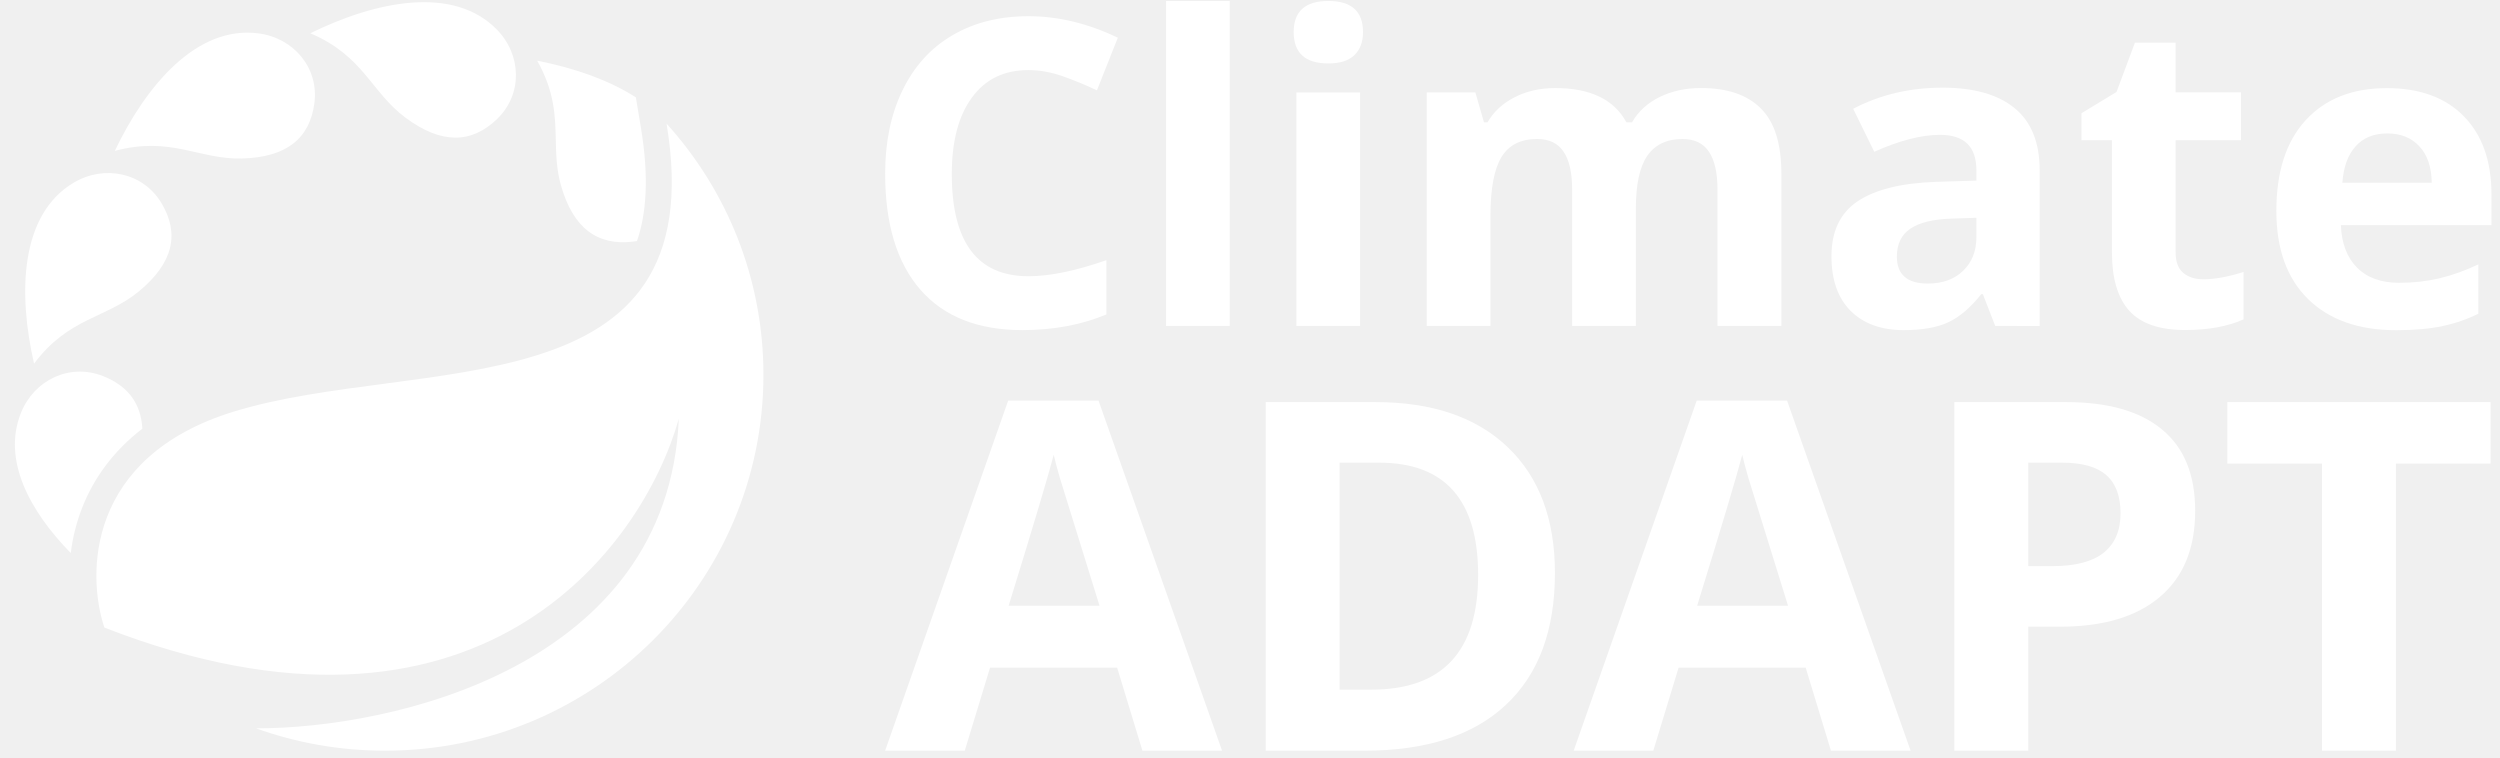
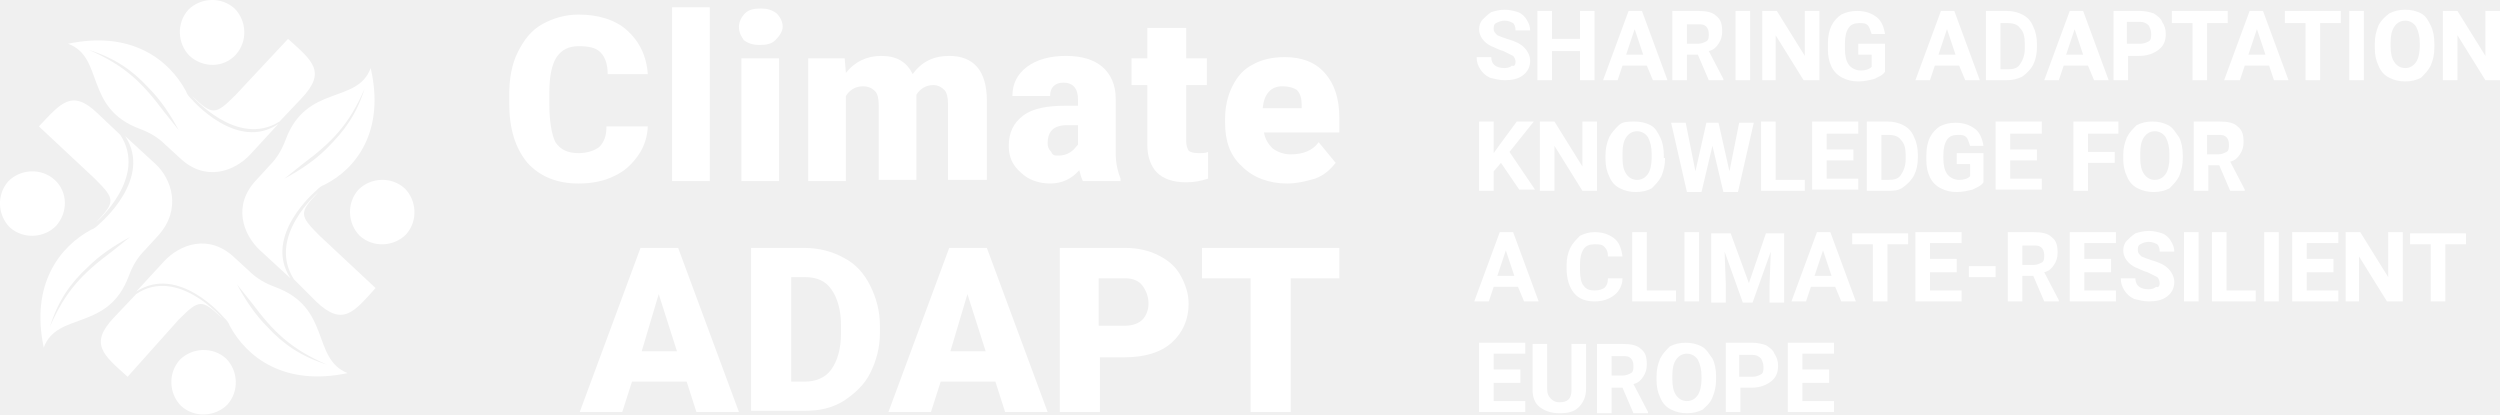
- <svg xmlns="http://www.w3.org/2000/svg" width="142" height="43" viewBox="0 0 142 43" fill="none">
-   <path d="M64.889 42.638L63.454 37.925H56.234L54.799 42.638H50.275L57.264 22.756H62.397L69.413 42.638H64.889ZM62.452 34.404C61.124 30.132 60.375 27.717 60.204 27.158C60.041 26.598 59.924 26.157 59.852 25.831C59.553 26.986 58.701 29.843 57.291 34.404H62.452Z" fill="white" />
-   <path d="M88.32 32.548C88.32 35.807 87.391 38.304 85.531 40.038C83.68 41.773 81.003 42.639 77.499 42.639H71.893V22.838H78.109C81.341 22.838 83.851 23.692 85.638 25.399C87.426 27.105 88.32 29.488 88.32 32.548ZM83.958 32.658C83.958 28.405 82.08 26.279 78.324 26.279H76.09V39.172H77.892C81.937 39.172 83.958 37 83.958 32.658Z" fill="white" />
-   <path d="M103.998 42.638L102.563 37.925H95.344L93.908 42.638H89.385L96.373 22.756H101.506L108.522 42.638H103.998ZM101.56 34.404C100.232 30.132 99.483 27.717 99.312 27.158C99.149 26.598 99.032 26.157 98.96 25.831C98.661 26.986 97.809 29.843 96.399 34.404H101.56Z" fill="white" />
-   <path d="M115.205 32.156H116.586C117.877 32.156 118.843 31.904 119.485 31.398C120.127 30.882 120.447 30.137 120.447 29.164C120.447 28.179 120.176 27.453 119.634 26.983C119.102 26.514 118.262 26.279 117.116 26.279H115.206V32.156H115.205ZM124.686 29.014C124.686 31.145 124.018 32.775 122.681 33.904C121.353 35.033 119.462 35.596 117.006 35.596H115.205V42.639H111.006V22.838H117.331C119.733 22.838 121.556 23.357 122.802 24.395C124.058 25.425 124.686 26.965 124.686 29.014Z" fill="white" />
-   <path d="M136.09 42.639H131.891V26.333H126.514V22.838H141.466V26.333H136.088V42.639H136.09Z" fill="white" />
-   <path d="M58.415 3.981C57.03 3.981 55.959 4.502 55.201 5.547C54.442 6.582 54.062 8.03 54.062 9.889C54.062 13.757 55.513 15.69 58.417 15.69C59.635 15.69 61.109 15.385 62.842 14.776V17.86C61.418 18.454 59.829 18.75 58.072 18.75C55.549 18.75 53.619 17.987 52.282 16.46C50.945 14.926 50.277 12.728 50.277 9.864C50.277 8.061 50.605 6.484 51.262 5.132C51.919 3.771 52.859 2.731 54.085 2.011C55.319 1.284 56.763 0.92 58.415 0.92C60.1 0.92 61.792 1.328 63.492 2.142L62.306 5.132C61.657 4.824 61.005 4.555 60.349 4.325C59.692 4.096 59.047 3.981 58.415 3.981Z" fill="white" />
-   <path d="M69.849 18.514H66.231V0.055H69.849V18.514Z" fill="white" />
-   <path d="M73.481 1.823C73.481 0.644 74.138 0.055 75.45 0.055C76.762 0.055 77.419 0.644 77.419 1.823C77.419 2.385 77.253 2.823 76.921 3.14C76.596 3.448 76.107 3.603 75.45 3.603C74.136 3.603 73.481 3.009 73.481 1.823ZM77.253 18.514H73.634V5.251H77.253V18.514Z" fill="white" />
-   <path d="M92.916 18.512H89.297V10.766C89.297 9.809 89.135 9.093 88.811 8.618C88.494 8.135 87.992 7.895 87.304 7.895C86.38 7.895 85.707 8.235 85.287 8.915C84.869 9.595 84.658 10.713 84.658 12.272V18.512H81.039V5.25H83.802L84.289 6.947H84.49C84.846 6.338 85.359 5.864 86.032 5.524C86.704 5.176 87.475 5.002 88.346 5.002C90.331 5.002 91.675 5.65 92.379 6.947H92.699C93.054 6.33 93.577 5.851 94.265 5.511C94.96 5.171 95.743 5 96.614 5C98.118 5 99.251 5.388 100.019 6.164C100.795 6.931 101.182 8.164 101.182 9.866V18.514H97.553V10.767C97.553 9.81 97.391 9.095 97.067 8.619C96.75 8.136 96.248 7.896 95.56 7.896C94.674 7.896 94.011 8.213 93.568 8.845C93.132 9.478 92.916 10.482 92.916 11.858V18.512Z" fill="white" />
-   <path d="M113.328 18.514L112.628 16.711H112.533C111.923 17.479 111.296 18.012 110.646 18.313C110.006 18.605 109.168 18.751 108.131 18.751C106.857 18.751 105.854 18.388 105.118 17.66C104.39 16.932 104.027 15.897 104.027 14.552C104.027 13.144 104.518 12.109 105.498 11.444C106.488 10.772 107.974 10.399 109.959 10.329L112.26 10.258V9.676C112.26 8.332 111.573 7.659 110.196 7.659C109.136 7.659 107.891 7.979 106.458 8.621L105.26 6.178C106.786 5.379 108.479 4.979 110.337 4.979C112.117 4.979 113.481 5.367 114.43 6.142C115.379 6.918 115.853 8.096 115.853 9.678V18.516L113.328 18.514ZM112.262 12.369L110.862 12.417C109.809 12.449 109.026 12.638 108.512 12.986C107.998 13.334 107.742 13.864 107.742 14.575C107.742 15.595 108.326 16.106 109.497 16.106C110.336 16.106 111.003 15.865 111.502 15.383C112.008 14.9 112.26 14.26 112.26 13.461V12.369H112.262Z" fill="white" />
-   <path d="M125.156 15.864C125.789 15.864 126.549 15.725 127.434 15.448V18.141C126.532 18.544 125.424 18.745 124.112 18.745C122.664 18.745 121.608 18.382 120.944 17.655C120.287 16.919 119.959 15.819 119.959 14.357V7.963H118.227V6.432L120.219 5.223L121.264 2.422H123.576V5.246H127.289V7.963H123.576V14.357C123.576 14.871 123.719 15.251 124.004 15.496C124.298 15.741 124.681 15.864 125.156 15.864Z" fill="white" />
-   <path d="M135.597 7.58C134.83 7.58 134.23 7.825 133.794 8.316C133.359 8.799 133.11 9.487 133.046 10.381H138.124C138.108 9.487 137.875 8.799 137.424 8.316C136.973 7.825 136.364 7.58 135.597 7.58ZM136.107 18.755C133.971 18.755 132.303 18.166 131.1 16.988C129.897 15.809 129.297 14.141 129.297 11.981C129.297 9.759 129.851 8.042 130.957 6.833C132.073 5.614 133.611 5.006 135.571 5.006C137.445 5.006 138.905 5.54 139.949 6.608C140.992 7.676 141.515 9.151 141.515 11.033V12.789H132.962C133.002 13.816 133.306 14.62 133.876 15.197C134.445 15.774 135.244 16.063 136.271 16.063C137.07 16.063 137.825 15.98 138.538 15.813C139.25 15.647 139.993 15.383 140.769 15.018V17.818C140.136 18.135 139.459 18.368 138.741 18.518C138.021 18.675 137.144 18.755 136.107 18.755Z" fill="white" />
-   <path d="M13.742 9.003C16.283 8.936 17.595 7.856 17.858 5.859C18.121 3.862 16.688 2.156 14.678 1.895C11.163 1.438 8.286 4.869 6.521 8.572C9.698 7.716 11.308 9.067 13.742 9.003Z" fill="white" />
-   <path d="M7.891 16.547C9.851 14.929 10.21 13.271 9.171 11.536C8.131 9.802 5.937 9.341 4.191 10.373C1.138 12.179 1.013 16.652 1.935 20.654C3.903 18.024 6.014 18.096 7.891 16.547Z" fill="white" />
-   <path d="M23.034 6.686C25.075 8.202 26.782 8.164 28.238 6.756C29.694 5.348 29.635 3.121 28.217 1.675C25.739 -0.854 21.329 0.068 17.625 1.89C20.659 3.178 21.079 5.234 23.034 6.686Z" fill="white" />
-   <path d="M21.866 42.639C33.739 42.639 43.363 33.08 43.363 21.288C43.363 15.805 41.282 10.805 37.861 7.024C40.604 23.491 23.714 20.169 13.27 23.381C4.915 25.952 4.919 32.624 5.929 35.647C27.09 43.886 36.474 31.177 38.557 23.785C37.951 37.87 22.297 41.377 14.546 41.37C16.831 42.191 19.296 42.639 21.866 42.639Z" fill="white" />
-   <path d="M36.117 5.532C34.546 4.52 32.528 3.843 30.512 3.448C31.506 5.205 31.538 6.595 31.569 7.948C31.588 8.794 31.608 9.626 31.861 10.524C32.551 12.96 33.928 13.962 35.947 13.726C36.026 13.717 36.104 13.705 36.181 13.691C36.715 12.141 36.873 10.073 36.405 7.261L36.117 5.532Z" fill="white" />
-   <path d="M8.086 24.348C8.004 22.883 7.238 21.907 5.845 21.359C3.955 20.616 1.935 21.582 1.187 23.459C0.123 26.13 1.682 29.023 4.019 31.414C4.123 30.568 4.331 29.691 4.675 28.819C5.315 27.194 6.407 25.641 8.086 24.348Z" fill="white" />
+ <svg xmlns="http://www.w3.org/2000/svg" version="1.1" id="Layer_1" x="0px" y="0px" viewBox="0 0 205.7 34.1" style="enable-background:new 0 0 205.7 34.1;" xml:space="preserve">
+   <style type="text/css">
+ 	.st0{fill-rule:evenodd;clip-rule:evenodd;fill:#FFFFFF;}
+ 	.st1{fill:#FFFFFF;}
+ </style>
+   <g>
+     <g>
+       <path class="st0" d="M15.8,7.9c1.7,1.6,1.9,1.6,3.6-0.1l4.3-4.6c2,1.8,3.2,2.7,1.1,4.9L23,10C19.5,12.2,15.8,7.9,15.8,7.9z" />
+       <path class="st0" d="M19.4,4.5c1-1.1,0.9-2.8-0.1-3.8c-1.1-1-2.8-0.9-3.8,0.1c-1,1.1-0.9,2.8,0.1,3.8C16.7,5.6,18.4,5.6,19.4,4.5z    " />
+       <path class="st0" d="M15.8,8.2L15.8,8.2c-0.2-0.2-0.4-0.4-0.5-0.7c-1.4-2.6-4.5-5-9.7-3.9c3,1.1,1.3,5.3,5.9,7    c0.8,0.3,1.5,0.7,2.1,1.3l1.2,1.1c2.1,2,4.5,1.1,5.8-0.3l2.3-2.5C19.5,12.5,15.8,8.2,15.8,8.2z M13.5,9.2    c-1.8-2.4-3.2-3.8-6.2-5.1l0,0c2.2,0.7,3.6,1.7,4.9,3.1c1,1,1.8,2.2,2.5,3.5L13.5,9.2z" />
+     </g>
+     <g>
+       <path class="st0" d="M18.3,26.2c-1.7-1.6-1.9-1.6-3.6,0.1L10.5,31c-2-1.8-3.2-2.7-1.1-4.9l1.8-1.9C14.6,21.9,18.3,26.2,18.3,26.2z    " />
+       <path class="st0" d="M14.8,29.6c-1,1.1-0.9,2.8,0.1,3.8c1.1,1,2.8,0.9,3.8-0.1c1-1.1,0.9-2.8-0.1-3.8    C17.5,28.5,15.8,28.6,14.8,29.6z" />
+       <path class="st0" d="M22.6,23.6c-0.8-0.3-1.5-0.7-2.1-1.3l-1.2-1.1c-2.1-2-4.5-1.1-5.8,0.3l-2.3,2.5c3.5-2.3,7.2,2.1,7.2,2.1l0,0    c0.2,0.2,0.4,0.4,0.5,0.7c1.4,2.6,4.5,5,9.7,3.9C25.6,29.5,27.3,25.3,22.6,23.6z M26.9,30c-2.2-0.7-3.6-1.7-4.9-3.1    c-1-1-1.8-2.2-2.5-3.5l1.2,1.5C22.5,27.3,23.9,28.7,26.9,30L26.9,30z" />
+     </g>
+     <g>
+       <path class="st0" d="M26.2,15.8c-1.6,1.7-1.6,1.9,0.1,3.6l4.6,4.3c-1.8,2-2.7,3.2-4.9,1.1L24.2,23C21.9,19.5,26.2,15.8,26.2,15.8z    " />
+       <path class="st0" d="M29.6,19.4c1.1,1,2.8,0.9,3.8-0.1c1-1.1,0.9-2.8-0.1-3.8c-1.1-1-2.8-0.9-3.8,0.1    C28.5,16.7,28.6,18.4,29.6,19.4z" />
+       <path class="st1" d="M30.5,5.6c-1.1,3-5.3,1.3-7,5.9c-0.3,0.8-0.7,1.5-1.3,2.1l-1.1,1.2c-2,2.1-1.1,4.5,0.3,5.8l2.5,2.3    c-2.3-3.5,2.1-7.2,2.1-7.2l0,0c0.2-0.2,0.4-0.4,0.7-0.5C29.3,13.9,31.7,10.8,30.5,5.6z M26.9,12.2c-1,1-2.2,1.8-3.5,2.5l1.5-1.2    c2.4-1.8,3.8-3.2,5.1-6.2l0,0C29.3,9.5,28.3,10.8,26.9,12.2z" />
+     </g>
+     <g>
+       <path class="st0" d="M7.9,18.3c1.6-1.7,1.6-1.9-0.1-3.6l-4.6-4.3C5,8.5,5.9,7.3,8,9.3l1.9,1.8C12.2,14.6,7.9,18.3,7.9,18.3z" />
+       <path class="st0" d="M4.5,14.8c-1.1-1-2.8-0.9-3.8,0.1c-1,1.1-0.9,2.8,0.1,3.8c1.1,1,2.8,0.9,3.8-0.1C5.6,17.5,5.6,15.8,4.5,14.8z    " />
+       <path class="st0" d="M12.8,13.5l-2.5-2.3c2.3,3.5-2.1,7.2-2.1,7.2l0,0v0c-0.2,0.2-0.4,0.4-0.7,0.5c-2.6,1.4-5,4.5-3.9,9.7    c1.1-3,5.3-1.3,7-5.9c0.3-0.8,0.7-1.5,1.3-2.1l1.1-1.2C15,17.2,14.1,14.7,12.8,13.5z M9.2,20.7c-2.4,1.8-3.8,3.2-5.1,6.2l0,0    c0.7-2.2,1.7-3.6,3.1-4.9c1-1,2.2-1.8,3.5-2.5L9.2,20.7z" />
+     </g>
+     <g>
+       <g>
+         <path class="st1" d="M53.3,10.3c0,0.9-0.3,1.8-0.8,2.5c-0.5,0.7-1.1,1.3-2,1.7c-0.8,0.4-1.8,0.6-2.9,0.6c-1.8,0-3.2-0.6-4.2-1.7     c-1-1.2-1.5-2.8-1.5-4.9V7.8c0-1.3,0.2-2.5,0.7-3.5c0.5-1,1.1-1.8,2-2.3c0.9-0.5,1.9-0.8,3-0.8c1.6,0,3,0.4,4,1.3     c1,0.9,1.6,2.1,1.7,3.6H50c0-0.8-0.2-1.4-0.6-1.8c-0.4-0.4-1-0.5-1.8-0.5c-0.8,0-1.4,0.3-1.8,0.9c-0.4,0.6-0.6,1.6-0.6,2.9v1     c0,1.4,0.2,2.5,0.5,3.1c0.4,0.6,1,0.9,1.9,0.9c0.7,0,1.3-0.2,1.7-0.5c0.4-0.4,0.6-0.9,0.6-1.7H53.3z" />
+         <path class="st1" d="M58.4,14.9h-3.1V0.6h3.1V14.9z" />
+         <path class="st1" d="M60.8,2.2c0-0.4,0.2-0.8,0.5-1.1c0.3-0.3,0.7-0.4,1.3-0.4c0.5,0,0.9,0.1,1.3,0.4c0.3,0.3,0.5,0.7,0.5,1.1     S64.1,3,63.8,3.3c-0.3,0.3-0.7,0.4-1.3,0.4c-0.5,0-0.9-0.1-1.3-0.4C61,3,60.8,2.7,60.8,2.2z M64.2,14.9H61V4.8h3.1V14.9z" />
+         <path class="st1" d="M69.5,4.8L69.6,6c0.7-0.9,1.7-1.4,2.9-1.4c1.3,0,2.1,0.5,2.6,1.5c0.7-1,1.7-1.5,3-1.5c2,0,3.1,1.2,3.1,3.7     v6.5H78V8.5c0-0.5-0.1-0.9-0.3-1.1c-0.2-0.2-0.5-0.4-0.9-0.4c-0.6,0-1.1,0.3-1.4,0.8l0,0.1v6.9h-3.1V8.6c0-0.5-0.1-0.9-0.3-1.1     c-0.2-0.2-0.5-0.4-1-0.4c-0.6,0-1.1,0.3-1.4,0.8v7h-3.1V4.8H69.5z" />
+         <path class="st1" d="M89.1,14.9c-0.1-0.2-0.2-0.5-0.3-0.9c-0.6,0.7-1.4,1.1-2.4,1.1c-0.9,0-1.8-0.3-2.4-0.9c-0.7-0.6-1-1.3-1-2.2     c0-1.1,0.4-1.9,1.2-2.5c0.8-0.6,2-0.8,3.5-0.8h1V8.2c0-0.9-0.4-1.4-1.2-1.4c-0.7,0-1.1,0.4-1.1,1.1h-3.1c0-1,0.4-1.8,1.2-2.4     c0.8-0.6,1.9-0.9,3.2-0.9c1.3,0,2.3,0.3,3,0.9c0.7,0.6,1.1,1.5,1.1,2.6v4.5c0,0.9,0.2,1.6,0.4,2.1v0.2H89.1z M87.1,12.8     c0.4,0,0.7-0.1,1-0.3c0.3-0.2,0.4-0.4,0.6-0.6v-1.6h-0.9c-1.1,0-1.6,0.5-1.6,1.5c0,0.3,0.1,0.5,0.3,0.7     C86.6,12.8,86.8,12.8,87.1,12.8z" />
+         <path class="st1" d="M97.6,2.3v2.5h1.7V7h-1.7v4.6c0,0.4,0.1,0.6,0.2,0.8c0.1,0.1,0.4,0.2,0.8,0.2c0.3,0,0.6,0,0.8-0.1v2.2     c-0.6,0.2-1.2,0.3-1.8,0.3c-1.1,0-1.9-0.3-2.4-0.8c-0.5-0.5-0.8-1.3-0.8-2.3V7h-1.3V4.8h1.3V2.3H97.6z" />
+         <path class="st1" d="M105.9,15.1c-1.5,0-2.8-0.5-3.7-1.4c-1-0.9-1.4-2.1-1.4-3.6V9.8c0-1,0.2-1.9,0.6-2.7     c0.4-0.8,0.9-1.4,1.7-1.8c0.7-0.4,1.6-0.6,2.6-0.6c1.4,0,2.5,0.4,3.3,1.3c0.8,0.9,1.2,2.1,1.2,3.7v1.2h-6.2     c0.1,0.6,0.4,1,0.7,1.3c0.4,0.3,0.9,0.5,1.5,0.5c1,0,1.8-0.3,2.3-1l1.4,1.7c-0.4,0.5-0.9,1-1.7,1.3     C107.5,14.9,106.7,15.1,105.9,15.1z M105.5,7.1c-0.9,0-1.5,0.6-1.6,1.8h3.2V8.6c0-0.5-0.1-0.9-0.4-1.2     C106.4,7.2,106,7.1,105.5,7.1z" />
+         <path class="st1" d="M56.5,31.4H52l-0.8,2.5h-3.5l5-13.5h3.1l5,13.5h-3.5L56.5,31.4z M52.8,28.9h2.9l-1.5-4.7L52.8,28.9z" />
+         <path class="st1" d="M61.8,33.9V20.4h4.4c1.2,0,2.3,0.3,3.2,0.8c1,0.5,1.7,1.3,2.2,2.3c0.5,1,0.8,2.1,0.8,3.3v0.6     c0,1.2-0.3,2.3-0.8,3.3c-0.5,1-1.3,1.7-2.2,2.3c-1,0.6-2,0.8-3.2,0.8H61.8z M65.1,22.9v8.5h1.1c0.9,0,1.7-0.3,2.2-1     c0.5-0.7,0.8-1.7,0.8-3v-0.6c0-1.3-0.3-2.3-0.8-3c-0.5-0.7-1.2-1-2.2-1H65.1z" />
+         <path class="st1" d="M81.9,31.4h-4.5l-0.8,2.5h-3.5l5-13.5h3.1l5,13.5h-3.5L81.9,31.4z M78.2,28.9h2.9l-1.5-4.7L78.2,28.9z" />
+         <path class="st1" d="M90.5,29.3v4.6h-3.3V20.4h5.4c1,0,1.9,0.2,2.7,0.6c0.8,0.4,1.4,0.9,1.8,1.6c0.4,0.7,0.7,1.5,0.7,2.4     c0,1.3-0.5,2.4-1.4,3.2c-0.9,0.8-2.2,1.2-3.9,1.2H90.5z M90.5,26.8h2.1c0.6,0,1.1-0.2,1.4-0.5c0.3-0.3,0.5-0.8,0.5-1.3     c0-0.6-0.2-1.1-0.5-1.5c-0.3-0.4-0.8-0.6-1.4-0.6h-2.2V26.8z" />
+         <path class="st1" d="M110.3,22.9h-4.1v11h-3.3v-11h-4v-2.5h11.3V22.9z" />
+       </g>
+     </g>
+     <g>
+       <path class="st1" d="M124.7,5.1c0-0.2-0.1-0.4-0.2-0.5c-0.2-0.1-0.4-0.2-0.8-0.4c-0.4-0.1-0.7-0.3-1-0.4c-0.6-0.3-1-0.8-1-1.4    c0-0.3,0.1-0.6,0.3-0.8c0.2-0.2,0.4-0.4,0.7-0.6c0.3-0.1,0.7-0.2,1.1-0.2c0.4,0,0.8,0.1,1.1,0.2c0.3,0.1,0.6,0.4,0.7,0.6    c0.2,0.3,0.3,0.6,0.3,0.9h-1.2c0-0.3-0.1-0.5-0.2-0.6c-0.2-0.1-0.4-0.2-0.7-0.2c-0.3,0-0.5,0.1-0.7,0.2c-0.2,0.1-0.2,0.3-0.2,0.5    c0,0.2,0.1,0.3,0.3,0.5c0.2,0.1,0.5,0.2,0.8,0.3c0.7,0.2,1.1,0.4,1.4,0.7c0.3,0.3,0.5,0.7,0.5,1.1c0,0.5-0.2,0.9-0.6,1.2    c-0.4,0.3-0.9,0.4-1.5,0.4c-0.4,0-0.8-0.1-1.2-0.2c-0.4-0.2-0.6-0.4-0.8-0.7c-0.2-0.3-0.3-0.6-0.3-1h1.2c0,0.6,0.4,0.9,1.1,0.9    c0.3,0,0.5-0.1,0.6-0.2C124.6,5.5,124.7,5.3,124.7,5.1z" />
+       <path class="st1" d="M131.2,6.6h-1.2V4.2h-2.3v2.4h-1.2V0.9h1.2v2.3h2.3V0.9h1.2V6.6z" />
+       <path class="st1" d="M135.5,5.4h-2l-0.4,1.2h-1.2l2.1-5.7h1.1l2.1,5.7h-1.2L135.5,5.4z M133.8,4.5h1.4l-0.7-2.1L133.8,4.5z" />
+       <path class="st1" d="M139.7,4.5h-0.9v2.1h-1.2V0.9h2.1c0.7,0,1.2,0.1,1.5,0.4c0.4,0.3,0.5,0.7,0.5,1.3c0,0.4-0.1,0.7-0.3,1    c-0.2,0.3-0.4,0.5-0.8,0.6l1.2,2.3v0.1h-1.2L139.7,4.5z M138.8,3.6h0.9c0.3,0,0.5-0.1,0.7-0.2c0.2-0.1,0.2-0.4,0.2-0.6    c0-0.3-0.1-0.5-0.2-0.6c-0.2-0.2-0.4-0.2-0.7-0.2h-0.9V3.6z" />
+       <path class="st1" d="M144,6.6h-1.2V0.9h1.2V6.6z" />
+       <path class="st1" d="M149.6,6.6h-1.2l-2.3-3.7v3.7H145V0.9h1.2l2.3,3.7V0.9h1.2V6.6z" />
+       <path class="st1" d="M155.1,5.9c-0.2,0.3-0.5,0.4-0.9,0.6c-0.4,0.1-0.8,0.2-1.3,0.2c-0.5,0-0.9-0.1-1.3-0.3    c-0.4-0.2-0.7-0.5-0.9-0.9s-0.3-0.9-0.3-1.4V3.6c0-0.6,0.1-1.1,0.3-1.5c0.2-0.4,0.5-0.7,0.8-0.9c0.4-0.2,0.8-0.3,1.3-0.3    c0.7,0,1.2,0.2,1.6,0.5c0.4,0.3,0.6,0.8,0.7,1.4H154c-0.1-0.3-0.2-0.6-0.3-0.7c-0.2-0.2-0.4-0.2-0.7-0.2c-0.4,0-0.7,0.1-0.9,0.4    c-0.2,0.3-0.3,0.7-0.3,1.3v0.4c0,0.6,0.1,1,0.3,1.3c0.2,0.3,0.6,0.5,1,0.5c0.4,0,0.7-0.1,0.9-0.3v-1h-1.1V3.6h2.2V5.9z" />
+       <path class="st1" d="M161.2,5.4h-2l-0.4,1.2h-1.2l2.1-5.7h1.1l2.1,5.7h-1.2L161.2,5.4z M159.5,4.5h1.4l-0.7-2.1L159.5,4.5z" />
+       <path class="st1" d="M163.4,6.6V0.9h1.7c0.5,0,0.9,0.1,1.3,0.3s0.7,0.5,0.9,1c0.2,0.4,0.3,0.9,0.3,1.4v0.3c0,0.5-0.1,1-0.3,1.4    c-0.2,0.4-0.5,0.7-0.9,1c-0.4,0.2-0.8,0.3-1.3,0.3H163.4z M164.6,1.9v3.8h0.6c0.5,0,0.8-0.1,1-0.4c0.2-0.3,0.4-0.7,0.4-1.3V3.6    c0-0.6-0.1-1-0.4-1.3c-0.2-0.3-0.6-0.4-1-0.4H164.6z" />
+       <path class="st1" d="M171.8,5.4h-2l-0.4,1.2h-1.2l2.1-5.7h1.1l2.1,5.7h-1.2L171.8,5.4z M170,4.5h1.4l-0.7-2.1L170,4.5z" />
+       <path class="st1" d="M175.1,4.6v2h-1.2V0.9h2.2c0.4,0,0.8,0.1,1.1,0.2c0.3,0.2,0.6,0.4,0.7,0.7c0.2,0.3,0.3,0.6,0.3,1    c0,0.6-0.2,1-0.6,1.3c-0.4,0.3-0.9,0.5-1.6,0.5H175.1z M175.1,3.6h1c0.3,0,0.5-0.1,0.7-0.2c0.2-0.1,0.2-0.4,0.2-0.6    c0-0.3-0.1-0.5-0.2-0.7c-0.2-0.2-0.4-0.3-0.7-0.3h-1.1V3.6z" />
+       <path class="st1" d="M183.3,1.9h-1.7v4.7h-1.2V1.9h-1.7V0.9h4.6V1.9z" />
+       <path class="st1" d="M186.7,5.4h-2l-0.4,1.2H183l2.1-5.7h1.1l2.1,5.7h-1.2L186.7,5.4z M185,4.5h1.4l-0.7-2.1L185,4.5z" />
+       <path class="st1" d="M192.6,1.9h-1.7v4.7h-1.2V1.9H188V0.9h4.6V1.9z" />
+       <path class="st1" d="M194.5,6.6h-1.2V0.9h1.2V6.6z" />
+       <path class="st1" d="M200.3,3.9c0,0.6-0.1,1-0.3,1.5c-0.2,0.4-0.5,0.7-0.8,1c-0.4,0.2-0.8,0.3-1.3,0.3c-0.5,0-0.9-0.1-1.3-0.3    c-0.4-0.2-0.7-0.5-0.9-1c-0.2-0.4-0.3-0.9-0.3-1.4V3.6c0-0.6,0.1-1,0.3-1.5c0.2-0.4,0.5-0.7,0.9-1c0.4-0.2,0.8-0.3,1.3-0.3    s0.9,0.1,1.3,0.3c0.4,0.2,0.6,0.6,0.8,1c0.2,0.4,0.3,0.9,0.3,1.5V3.9z M199.1,3.6c0-0.6-0.1-1-0.3-1.4c-0.2-0.3-0.5-0.5-0.9-0.5    c-0.4,0-0.7,0.2-0.9,0.5c-0.2,0.3-0.3,0.7-0.3,1.3v0.3c0,0.6,0.1,1,0.3,1.3c0.2,0.3,0.5,0.5,0.9,0.5c0.4,0,0.7-0.2,0.9-0.5    c0.2-0.3,0.3-0.8,0.3-1.3V3.6z" />
+       <path class="st1" d="M205.7,6.6h-1.2l-2.3-3.7v3.7h-1.2V0.9h1.2l2.3,3.7V0.9h1.2V6.6z" />
+       <path class="st1" d="M123.5,13.4l-0.6,0.7v1.6h-1.2V10h1.2v2.6l0.5-0.7l1.4-1.9h1.4l-2,2.5l2.1,3.1H125L123.5,13.4z" />
+       <path class="st1" d="M131.4,15.7h-1.2l-2.3-3.7v3.7h-1.2V10h1.2l2.3,3.7V10h1.2V15.7z" />
+       <path class="st1" d="M137,13c0,0.6-0.1,1-0.3,1.5c-0.2,0.4-0.5,0.7-0.8,1c-0.4,0.2-0.8,0.3-1.3,0.3c-0.5,0-0.9-0.1-1.3-0.3    c-0.4-0.2-0.7-0.5-0.9-1c-0.2-0.4-0.3-0.9-0.3-1.4v-0.3c0-0.6,0.1-1,0.3-1.5c0.2-0.4,0.5-0.7,0.8-1s0.8-0.3,1.3-0.3    s0.9,0.1,1.3,0.3c0.4,0.2,0.6,0.6,0.8,1s0.3,0.9,0.3,1.5V13z M135.9,12.7c0-0.6-0.1-1-0.3-1.4c-0.2-0.3-0.5-0.5-0.9-0.5    c-0.4,0-0.7,0.2-0.9,0.5c-0.2,0.3-0.3,0.7-0.3,1.3V13c0,0.6,0.1,1,0.3,1.3c0.2,0.3,0.5,0.5,0.9,0.5c0.4,0,0.7-0.2,0.9-0.5    c0.2-0.3,0.3-0.8,0.3-1.3V12.7z" />
+       <path class="st1" d="M142.3,14.1l0.8-4h1.2l-1.3,5.7h-1.2l-0.9-3.8l-0.9,3.8h-1.2l-1.3-5.7h1.2l0.8,4l0.9-4h1L142.3,14.1z" />
+       <path class="st1" d="M146,14.8h2.5v0.9h-3.6V10h1.2V14.8z" />
+       <path class="st1" d="M152.5,13.2h-2.2v1.5h2.6v0.9h-3.8V10h3.8V11h-2.6v1.3h2.2V13.2z" />
+       <path class="st1" d="M153.6,15.7V10h1.7c0.5,0,0.9,0.1,1.3,0.3s0.7,0.5,0.9,1c0.2,0.4,0.3,0.9,0.3,1.4V13c0,0.5-0.1,1-0.3,1.4    c-0.2,0.4-0.5,0.7-0.9,1s-0.8,0.3-1.3,0.3H153.6z M154.8,11v3.8h0.6c0.5,0,0.8-0.1,1-0.4c0.2-0.3,0.4-0.7,0.4-1.3v-0.3    c0-0.6-0.1-1-0.4-1.3c-0.2-0.3-0.6-0.4-1-0.4H154.8z" />
+       <path class="st1" d="M163.2,15c-0.2,0.3-0.5,0.4-0.9,0.6c-0.4,0.1-0.8,0.2-1.3,0.2c-0.5,0-0.9-0.1-1.3-0.3    c-0.4-0.2-0.7-0.5-0.9-0.9c-0.2-0.4-0.3-0.9-0.3-1.4v-0.4c0-0.6,0.1-1.1,0.3-1.5c0.2-0.4,0.5-0.7,0.8-0.9c0.4-0.2,0.8-0.3,1.3-0.3    c0.7,0,1.2,0.2,1.6,0.5c0.4,0.3,0.6,0.8,0.7,1.4h-1.1c-0.1-0.3-0.2-0.6-0.3-0.7c-0.2-0.2-0.4-0.2-0.7-0.2c-0.4,0-0.7,0.1-0.9,0.4    c-0.2,0.3-0.3,0.7-0.3,1.3V13c0,0.6,0.1,1,0.3,1.3c0.2,0.3,0.6,0.5,1,0.5c0.4,0,0.7-0.1,0.9-0.3v-1H161v-0.9h2.2V15z" />
+       <path class="st1" d="M167.6,13.2h-2.2v1.5h2.6v0.9h-3.8V10h3.8V11h-2.6v1.3h2.2V13.2z" />
+       <path class="st1" d="M174,13.4h-2.2v2.3h-1.2V10h3.7V11h-2.5v1.5h2.2V13.4z" />
+       <path class="st1" d="M179.6,13c0,0.6-0.1,1-0.3,1.5c-0.2,0.4-0.5,0.7-0.8,1c-0.4,0.2-0.8,0.3-1.3,0.3c-0.5,0-0.9-0.1-1.3-0.3    c-0.4-0.2-0.7-0.5-0.9-1c-0.2-0.4-0.3-0.9-0.3-1.4v-0.3c0-0.6,0.1-1,0.3-1.5c0.2-0.4,0.5-0.7,0.8-1c0.4-0.2,0.8-0.3,1.3-0.3    c0.5,0,0.9,0.1,1.3,0.3c0.4,0.2,0.6,0.6,0.9,1c0.2,0.4,0.3,0.9,0.3,1.5V13z M178.5,12.7c0-0.6-0.1-1-0.3-1.4    c-0.2-0.3-0.5-0.5-0.9-0.5c-0.4,0-0.7,0.2-0.9,0.5c-0.2,0.3-0.3,0.7-0.3,1.3V13c0,0.6,0.1,1,0.3,1.3c0.2,0.3,0.5,0.5,0.9,0.5    c0.4,0,0.7-0.2,0.9-0.5c0.2-0.3,0.3-0.8,0.3-1.3V12.7z" />
+       <path class="st1" d="M182.6,13.6h-0.9v2.1h-1.2V10h2.1c0.7,0,1.2,0.1,1.5,0.4c0.4,0.3,0.5,0.7,0.5,1.3c0,0.4-0.1,0.7-0.3,1    c-0.2,0.3-0.4,0.5-0.8,0.6l1.2,2.3v0.1h-1.2L182.6,13.6z M181.6,12.7h0.9c0.3,0,0.5-0.1,0.7-0.2c0.2-0.1,0.2-0.4,0.2-0.6    c0-0.3-0.1-0.5-0.2-0.6c-0.2-0.2-0.4-0.2-0.7-0.2h-0.9V12.7z" />
+       <path class="st1" d="M124.9,23.6h-2l-0.4,1.2h-1.2l2.1-5.7h1.1l2.1,5.7h-1.2L124.9,23.6z M123.2,22.7h1.4l-0.7-2.1L123.2,22.7z" />
+       <path class="st1" d="M133.5,22.9c0,0.6-0.3,1.1-0.7,1.4c-0.4,0.3-0.9,0.5-1.6,0.5c-0.7,0-1.3-0.2-1.7-0.7c-0.4-0.5-0.6-1.2-0.6-2    v-0.3c0-0.5,0.1-1,0.3-1.4c0.2-0.4,0.5-0.7,0.8-1c0.4-0.2,0.8-0.3,1.2-0.3c0.7,0,1.2,0.2,1.6,0.5c0.4,0.3,0.6,0.8,0.7,1.5h-1.2    c0-0.4-0.1-0.6-0.3-0.8c-0.2-0.2-0.4-0.2-0.8-0.2c-0.4,0-0.7,0.1-0.9,0.4c-0.2,0.3-0.3,0.7-0.3,1.3v0.4c0,0.6,0.1,1.1,0.3,1.3    c0.2,0.3,0.5,0.4,0.9,0.4c0.4,0,0.6-0.1,0.8-0.2c0.2-0.2,0.3-0.4,0.3-0.8H133.5z" />
+       <path class="st1" d="M135.4,23.9h2.5v0.9h-3.6v-5.7h1.2V23.9z" />
+       <path class="st1" d="M139.8,24.8h-1.2v-5.7h1.2V24.8z" />
+       <path class="st1" d="M142.4,19.2l1.5,4.1l1.4-4.1h1.5v5.7h-1.2v-1.5l0.1-2.7l-1.5,4.2h-0.8l-1.5-4.2l0.1,2.7v1.5h-1.2v-5.7H142.4z    " />
+       <path class="st1" d="M151,23.6h-2l-0.4,1.2h-1.2l2.1-5.7h1.1l2.1,5.7h-1.2L151,23.6z M149.3,22.7h1.4l-0.7-2.1L149.3,22.7z" />
+       <path class="st1" d="M157,20.1h-1.7v4.7h-1.2v-4.7h-1.7v-0.9h4.6V20.1z" />
+       <path class="st1" d="M161,22.4h-2.2v1.5h2.6v0.9h-3.8v-5.7h3.8v0.9h-2.6v1.3h2.2V22.4z" />
+       <path class="st1" d="M164.2,22.8H162v-0.9h2.2V22.8z" />
+       <path class="st1" d="M167.3,22.7h-0.9v2.1h-1.2v-5.7h2.1c0.7,0,1.2,0.1,1.5,0.4c0.4,0.3,0.5,0.7,0.5,1.3c0,0.4-0.1,0.7-0.3,1    c-0.2,0.3-0.4,0.5-0.8,0.6l1.2,2.3v0.1h-1.2L167.3,22.7z M166.4,21.8h0.9c0.3,0,0.5-0.1,0.7-0.2c0.2-0.1,0.2-0.4,0.2-0.6    c0-0.3-0.1-0.5-0.2-0.6c-0.2-0.2-0.4-0.2-0.7-0.2h-0.9V21.8z" />
+       <path class="st1" d="M173.7,22.4h-2.2v1.5h2.6v0.9h-3.8v-5.7h3.8v0.9h-2.6v1.3h2.2V22.4z" />
+       <path class="st1" d="M177.7,23.3c0-0.2-0.1-0.4-0.2-0.5c-0.2-0.1-0.4-0.2-0.8-0.4c-0.4-0.1-0.7-0.3-1-0.4c-0.6-0.3-1-0.8-1-1.4    c0-0.3,0.1-0.6,0.3-0.8c0.2-0.2,0.4-0.4,0.7-0.6c0.3-0.1,0.7-0.2,1.1-0.2c0.4,0,0.8,0.1,1.1,0.2c0.3,0.1,0.6,0.4,0.7,0.6    c0.2,0.3,0.3,0.6,0.3,0.9h-1.2c0-0.3-0.1-0.5-0.2-0.6c-0.2-0.1-0.4-0.2-0.7-0.2c-0.3,0-0.5,0.1-0.7,0.2c-0.2,0.1-0.2,0.3-0.2,0.5    c0,0.2,0.1,0.3,0.3,0.5c0.2,0.1,0.5,0.2,0.8,0.3c0.7,0.2,1.1,0.4,1.4,0.7c0.3,0.3,0.5,0.7,0.5,1.1c0,0.5-0.2,0.9-0.6,1.2    c-0.4,0.3-0.9,0.4-1.5,0.4c-0.4,0-0.8-0.1-1.2-0.2c-0.4-0.2-0.6-0.4-0.8-0.7c-0.2-0.3-0.3-0.6-0.3-1h1.2c0,0.6,0.4,0.9,1.1,0.9    c0.3,0,0.5-0.1,0.6-0.2C177.6,23.7,177.7,23.5,177.7,23.3z" />
+       <path class="st1" d="M180.9,24.8h-1.2v-5.7h1.2V24.8z" />
+       <path class="st1" d="M183.1,23.9h2.5v0.9h-3.6v-5.7h1.2V23.9z" />
+       <path class="st1" d="M187.5,24.8h-1.2v-5.7h1.2V24.8z" />
+       <path class="st1" d="M192,22.4h-2.2v1.5h2.6v0.9h-3.8v-5.7h3.8v0.9h-2.6v1.3h2.2V22.4z" />
+       <path class="st1" d="M197.6,24.8h-1.2l-2.3-3.7v3.7H193v-5.7h1.2l2.3,3.7v-3.7h1.2V24.8z" />
+       <path class="st1" d="M202.9,20.1h-1.7v4.7H200v-4.7h-1.7v-0.9h4.6V20.1z" />
+       <path class="st1" d="M125.1,31.5h-2.2V33h2.6v0.9h-3.8v-5.7h3.8v0.9h-2.6v1.3h2.2V31.5z" />
+       <path class="st1" d="M130.5,28.3V32c0,0.6-0.2,1.1-0.6,1.5c-0.4,0.4-0.9,0.5-1.6,0.5c-0.7,0-1.2-0.2-1.6-0.5    c-0.4-0.3-0.6-0.8-0.6-1.4v-3.8h1.2V32c0,0.4,0.1,0.6,0.3,0.8c0.2,0.2,0.4,0.3,0.7,0.3c0.7,0,1-0.3,1-1v-3.8H130.5z" />
+       <path class="st1" d="M133.5,31.9h-0.9v2.1h-1.2v-5.7h2.1c0.7,0,1.2,0.1,1.5,0.4c0.4,0.3,0.5,0.7,0.5,1.3c0,0.4-0.1,0.7-0.3,1    c-0.2,0.3-0.4,0.5-0.8,0.6l1.2,2.3v0.1h-1.2L133.5,31.9z M132.6,30.9h0.9c0.3,0,0.5-0.1,0.7-0.2c0.2-0.1,0.2-0.4,0.2-0.6    c0-0.3-0.1-0.5-0.2-0.6c-0.2-0.2-0.4-0.2-0.7-0.2h-0.9V30.9z" />
+       <path class="st1" d="M141.2,31.2c0,0.6-0.1,1-0.3,1.5s-0.5,0.7-0.8,1c-0.4,0.2-0.8,0.3-1.3,0.3c-0.5,0-0.9-0.1-1.3-0.3    c-0.4-0.2-0.7-0.5-0.9-1c-0.2-0.4-0.3-0.9-0.3-1.4V31c0-0.6,0.1-1,0.3-1.5c0.2-0.4,0.5-0.7,0.8-1c0.4-0.2,0.8-0.3,1.3-0.3    c0.5,0,0.9,0.1,1.3,0.3c0.4,0.2,0.6,0.6,0.9,1c0.2,0.4,0.3,0.9,0.3,1.5V31.2z M140,31c0-0.6-0.1-1-0.3-1.4    c-0.2-0.3-0.5-0.5-0.9-0.5c-0.4,0-0.7,0.2-0.9,0.5c-0.2,0.3-0.3,0.7-0.3,1.3v0.3c0,0.6,0.1,1,0.3,1.3c0.2,0.3,0.5,0.5,0.9,0.5    c0.4,0,0.7-0.2,0.9-0.5c0.2-0.3,0.3-0.8,0.3-1.3V31z" />
+       <path class="st1" d="M143.2,31.9v2H142v-5.7h2.2c0.4,0,0.8,0.1,1.1,0.2c0.3,0.2,0.6,0.4,0.7,0.7c0.2,0.3,0.3,0.6,0.3,1    c0,0.6-0.2,1-0.6,1.3c-0.4,0.3-0.9,0.5-1.6,0.5H143.2z M143.2,31h1c0.3,0,0.5-0.1,0.7-0.2c0.2-0.1,0.2-0.4,0.2-0.6    c0-0.3-0.1-0.5-0.2-0.7c-0.2-0.2-0.4-0.3-0.7-0.3h-1.1V31z" />
+       <path class="st1" d="M150.5,31.5h-2.2V33h2.6v0.9h-3.8v-5.7h3.8v0.9h-2.6v1.3h2.2V31.5z" />
+     </g>
+   </g>
</svg>
